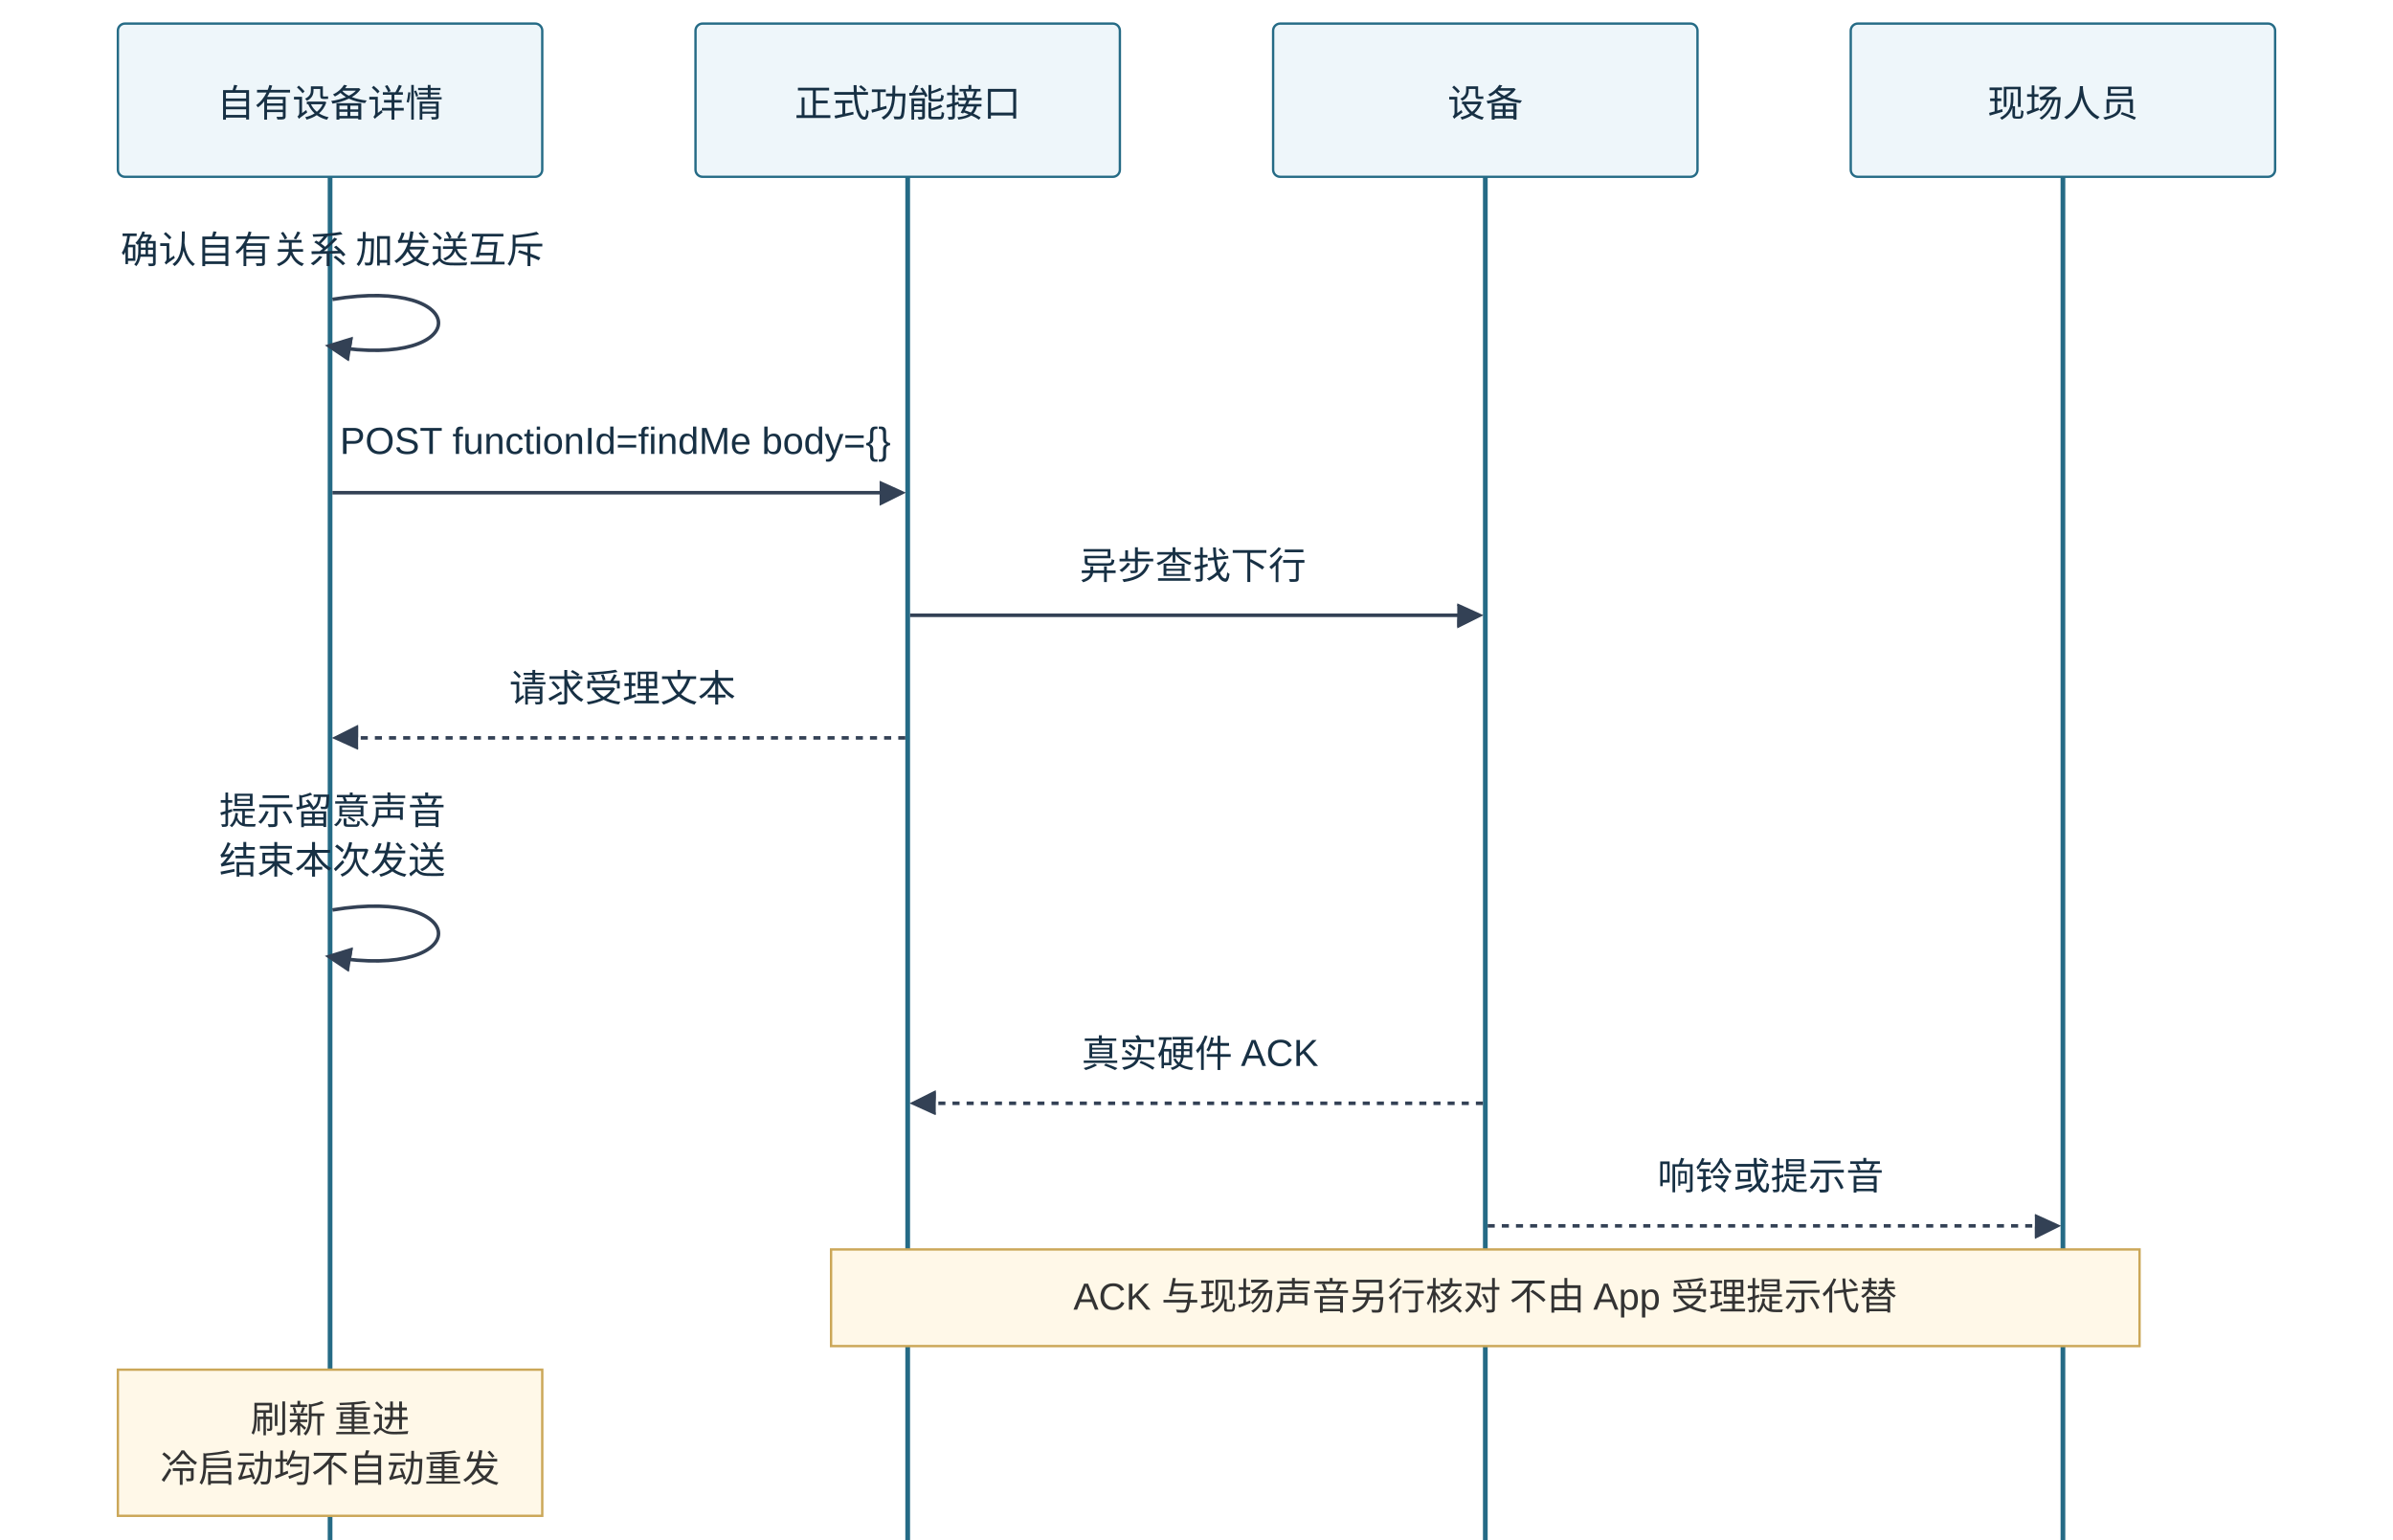
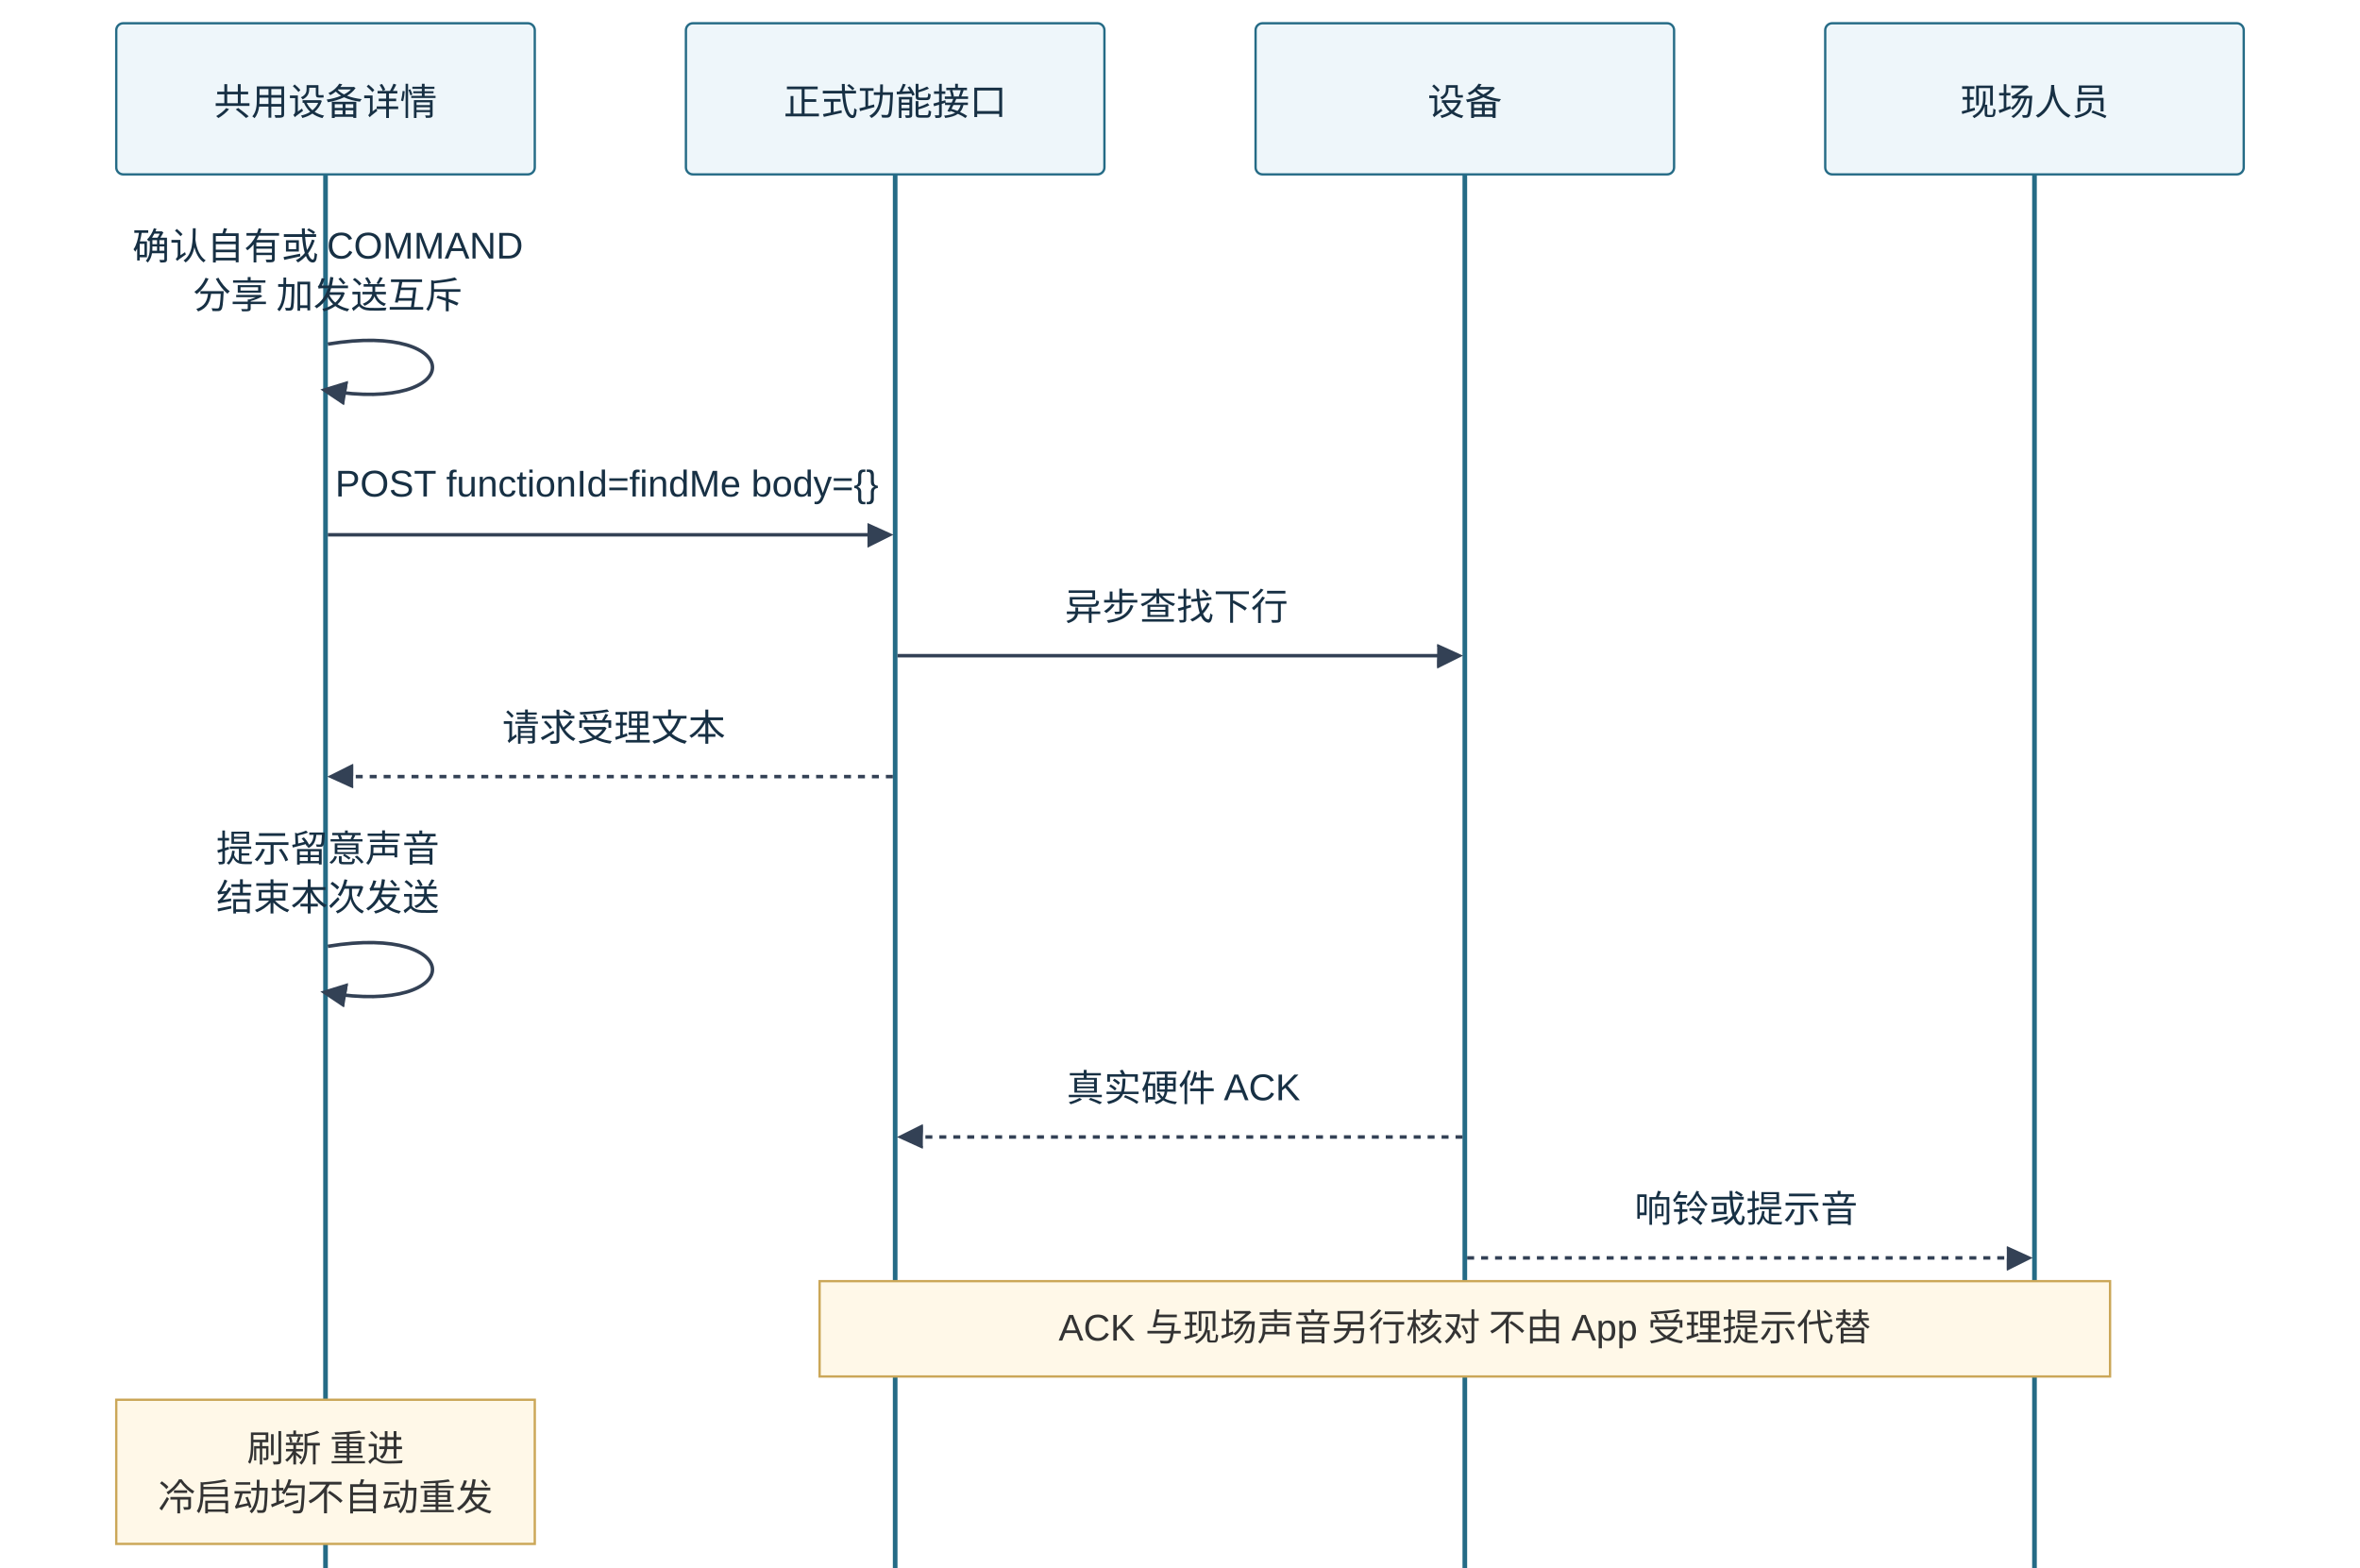
- <svg xmlns="http://www.w3.org/2000/svg" data-source-sha256="193fdc57cd3f4f5a614540324444c21a3d5a88d42bdb8cb9ef22d0f9cdeba25c" width="1015" height="653" id="my-svg" style="max-width: 1015px; background-color: white;" viewBox="-50 -10 1015 653" role="graphics-document document" aria-roledescription="sequence">
+ <svg xmlns="http://www.w3.org/2000/svg" data-source-sha256="8a8d323b1057ccc5aa543a28c3d0840956f3850a55acc4e24afb43a98df67c31" width="1015" height="674" id="my-svg" style="max-width: 1015px; background-color: white;" viewBox="-50 -10 1015 674" role="graphics-document document" aria-roledescription="sequence">
  <g>
    <line id="actor3" x1="825" y1="65" x2="825" y2="2000" class="actor-line 200" stroke-width="0.5px" stroke="#999" name="Human" data-et="life-line" data-id="Human" />
    <g id="root-3" data-et="participant" data-type="participant" data-id="Human">
      <rect x="735" y="0" fill="#eaeaea" stroke="#666" width="180" height="65" name="Human" rx="3" ry="3" class="actor actor-top" />
      <text x="825" y="32.5" dominant-baseline="central" alignment-baseline="central" class="actor actor-box" style="text-anchor: middle; font-size: 16px; font-weight: 400; font-family: &quot;Microsoft YaHei&quot;, &quot;PingFang SC&quot;, Arial, sans-serif;">
        <tspan x="825" dy="0">现场人员</tspan>
      </text>
    </g>
  </g>
  <g>
    <line id="actor2" x1="580" y1="65" x2="580" y2="2000" class="actor-line 200" stroke-width="0.5px" stroke="#999" name="Device" data-et="life-line" data-id="Device" />
    <g id="root-2" data-et="participant" data-type="participant" data-id="Device">
      <rect x="490" y="0" fill="#eaeaea" stroke="#666" width="180" height="65" name="Device" rx="3" ry="3" class="actor actor-top" />
      <text x="580" y="32.5" dominant-baseline="central" alignment-baseline="central" class="actor actor-box" style="text-anchor: middle; font-size: 16px; font-weight: 400; font-family: &quot;Microsoft YaHei&quot;, &quot;PingFang SC&quot;, Arial, sans-serif;">
        <tspan x="580" dy="0">设备</tspan>
      </text>
    </g>
  </g>
  <g>
    <line id="actor1" x1="335" y1="65" x2="335" y2="2000" class="actor-line 200" stroke-width="0.5px" stroke="#999" name="API" data-et="life-line" data-id="API" />
    <g id="root-1" data-et="participant" data-type="participant" data-id="API">
      <rect x="245" y="0" fill="#eaeaea" stroke="#666" width="180" height="65" name="API" rx="3" ry="3" class="actor actor-top" />
      <text x="335" y="32.5" dominant-baseline="central" alignment-baseline="central" class="actor actor-box" style="text-anchor: middle; font-size: 16px; font-weight: 400; font-family: &quot;Microsoft YaHei&quot;, &quot;PingFang SC&quot;, Arial, sans-serif;">
        <tspan x="335" dy="0">正式功能接口</tspan>
      </text>
    </g>
  </g>
  <g>
    <line id="actor0" x1="90" y1="65" x2="90" y2="2000" class="actor-line 200" stroke-width="0.5px" stroke="#999" name="UI" data-et="life-line" data-id="UI" />
    <g id="root-0" data-et="participant" data-type="participant" data-id="UI">
      <rect x="0" y="0" fill="#eaeaea" stroke="#666" width="180" height="65" name="UI" rx="3" ry="3" class="actor actor-top" />
      <text x="90" y="32.5" dominant-baseline="central" alignment-baseline="central" class="actor actor-box" style="text-anchor: middle; font-size: 16px; font-weight: 400; font-family: &quot;Microsoft YaHei&quot;, &quot;PingFang SC&quot;, Arial, sans-serif;">
-         <tspan x="90" dy="0">自有设备详情</tspan>
+         <tspan x="90" dy="0">共用设备详情</tspan>
      </text>
    </g>
  </g>
  <style>#my-svg{font-family:Microsoft YaHei,PingFang SC,Arial,sans-serif;font-size:16px;fill:#173044;}@keyframes edge-animation-frame{from{stroke-dashoffset:0;}}@keyframes dash{to{stroke-dashoffset:0;}}#my-svg .edge-animation-slow{stroke-dasharray:9,5!important;stroke-dashoffset:900;animation:dash 50s linear infinite;stroke-linecap:round;}#my-svg .edge-animation-fast{stroke-dasharray:9,5!important;stroke-dashoffset:900;animation:dash 20s linear infinite;stroke-linecap:round;}#my-svg .error-icon{fill:#f6f8fa;}#my-svg .error-text{fill:#090705;stroke:#090705;}#my-svg .edge-thickness-normal{stroke-width:1px;}#my-svg .edge-thickness-thick{stroke-width:3.5px;}#my-svg .edge-pattern-solid{stroke-dasharray:0;}#my-svg .edge-thickness-invisible{stroke-width:0;fill:none;}#my-svg .edge-pattern-dashed{stroke-dasharray:3;}#my-svg .edge-pattern-dotted{stroke-dasharray:2;}#my-svg .marker{fill:#526b7c;stroke:#526b7c;}#my-svg .marker.cross{stroke:#526b7c;}#my-svg svg{font-family:Microsoft YaHei,PingFang SC,Arial,sans-serif;font-size:16px;}#my-svg p{margin:0;}#my-svg .actor{stroke:#256b86;fill:#eef6fa;stroke-width:1;}#my-svg rect.actor.outer-path[data-look="neo"]{filter:drop-shadow( 1px 2px 2px rgba(185,185,185,1));}#my-svg rect.note[data-look="neo"]{stroke:#cba758;fill:#fff8e8;filter:drop-shadow( 1px 2px 2px rgba(185,185,185,1));}#my-svg text.actor&gt;tspan{fill:#173044;stroke:none;}#my-svg .actor-line{stroke:#256b86;}#my-svg .innerArc{stroke-width:1.5;stroke-dasharray:none;}#my-svg .messageLine0{stroke-width:1.5;stroke-dasharray:none;stroke:#334155;}#my-svg .messageLine1{stroke-width:1.5;stroke-dasharray:2,2;stroke:#334155;}#my-svg [id$="-arrowhead"] path{fill:#334155;stroke:#334155;}#my-svg .sequenceNumber{fill:#ad9483;}#my-svg [id$="-sequencenumber"]{fill:#334155;}#my-svg [id$="-crosshead"] path{fill:#334155;stroke:#334155;}#my-svg .messageText{fill:#173044;stroke:none;}#my-svg .labelBox{stroke:#256b86;fill:#eef6fa;filter:none;}#my-svg .labelText,#my-svg .labelText&gt;tspan{fill:#173044;stroke:none;}#my-svg .loopText,#my-svg .loopText&gt;tspan{fill:#173044;stroke:none;}#my-svg .sectionTitle,#my-svg .sectionTitle&gt;tspan{fill:#173044;stroke:none;}#my-svg .loopLine{stroke-width:2px;stroke-dasharray:2,2;stroke:#256b86;fill:#256b86;}#my-svg .note{stroke:#cba758;fill:#fff8e8;}#my-svg .noteText,#my-svg .noteText&gt;tspan{fill:#333;stroke:none;font-weight:normal;}#my-svg .activation0{fill:#eff7f2;stroke:hsl(142.5, 33.333%, 85.294%);}#my-svg .activation1{fill:#eff7f2;stroke:hsl(142.5, 33.333%, 85.294%);}#my-svg .activation2{fill:#eff7f2;stroke:hsl(142.5, 33.333%, 85.294%);}#my-svg .actorPopupMenu{position:absolute;}#my-svg .actorPopupMenuPanel{position:absolute;fill:#eef6fa;box-shadow:0px 8px 16px 0px rgba(0,0,0,0.2);filter:drop-shadow(3px 5px 2px rgb(0 0 0 / 0.4));}#my-svg .actor-man circle,#my-svg line{fill:#eef6fa;stroke-width:2px;}#my-svg g rect.rect{filter:drop-shadow( 1px 2px 2px rgba(185,185,185,1));stroke:#256b86;}#my-svg .node .neo-node{stroke:#256b86;}#my-svg [data-look="neo"].node rect,#my-svg [data-look="neo"].cluster rect,#my-svg [data-look="neo"].node polygon{stroke:url(#my-svg-gradient);filter:drop-shadow( 1px 2px 2px rgba(185,185,185,1));}#my-svg [data-look="neo"].swimlane.cluster rect{filter:none;}#my-svg [data-look="neo"].node path{stroke:url(#my-svg-gradient);stroke-width:1px;}#my-svg [data-look="neo"].node .outer-path{filter:drop-shadow( 1px 2px 2px rgba(185,185,185,1));}#my-svg [data-look="neo"].node .neo-line path{stroke:#256b86;filter:none;}#my-svg [data-look="neo"].node circle{stroke:url(#my-svg-gradient);filter:drop-shadow( 1px 2px 2px rgba(185,185,185,1));}#my-svg [data-look="neo"].node circle .state-start{fill:#000000;}#my-svg [data-look="neo"].icon-shape .icon{fill:url(#my-svg-gradient);filter:drop-shadow( 1px 2px 2px rgba(185,185,185,1));}#my-svg [data-look="neo"].icon-shape .icon-neo path{stroke:url(#my-svg-gradient);filter:drop-shadow( 1px 2px 2px rgba(185,185,185,1));}#my-svg :root{--mermaid-font-family:Microsoft YaHei,PingFang SC,Arial,sans-serif;}</style>
  <g />
  <defs>
    <symbol id="my-svg-computer" width="24" height="24">
      <path transform="scale(.5)" d="M2 2v13h20v-13h-20zm18 11h-16v-9h16v9zm-10.228 6l.466-1h3.524l.467 1h-4.457zm14.228 3h-24l2-6h2.104l-1.33 4h18.45l-1.297-4h2.073l2 6zm-5-10h-14v-7h14v7z" />
    </symbol>
  </defs>
  <defs>
    <symbol id="my-svg-database" fill-rule="evenodd" clip-rule="evenodd">
      <path transform="scale(.5)" d="M12.258.001l.256.004.255.005.253.008.251.01.249.012.247.015.246.016.242.019.241.02.239.023.236.024.233.027.231.028.229.031.225.032.223.034.22.036.217.038.214.04.211.041.208.043.205.045.201.046.198.048.194.05.191.051.187.053.183.054.18.056.175.057.172.059.168.06.163.061.16.063.155.064.15.066.074.033.073.033.071.034.07.034.069.035.068.035.067.035.066.035.064.036.064.036.062.036.06.036.06.037.058.037.058.037.055.038.055.038.053.038.052.038.051.039.05.039.048.039.047.039.045.04.044.04.043.04.041.04.04.041.039.041.037.041.036.041.034.041.033.042.032.042.03.042.029.042.027.042.026.043.024.043.023.043.021.043.02.043.018.044.017.043.015.044.013.044.012.044.011.045.009.044.007.045.006.045.004.045.002.045.001.045v17l-.001.045-.002.045-.004.045-.006.045-.007.045-.009.044-.011.045-.012.044-.013.044-.015.044-.017.043-.018.044-.02.043-.021.043-.023.043-.024.043-.026.043-.027.042-.029.042-.03.042-.032.042-.033.042-.034.041-.036.041-.037.041-.039.041-.04.041-.041.04-.043.04-.044.04-.045.04-.047.039-.048.039-.05.039-.051.039-.052.038-.053.038-.055.038-.055.038-.058.037-.058.037-.06.037-.06.036-.062.036-.064.036-.064.036-.066.035-.067.035-.068.035-.069.035-.07.034-.071.034-.073.033-.074.033-.15.066-.155.064-.16.063-.163.061-.168.06-.172.059-.175.057-.18.056-.183.054-.187.053-.191.051-.194.05-.198.048-.201.046-.205.045-.208.043-.211.041-.214.04-.217.038-.22.036-.223.034-.225.032-.229.031-.231.028-.233.027-.236.024-.239.023-.241.02-.242.019-.246.016-.247.015-.249.012-.251.01-.253.008-.255.005-.256.004-.258.001-.258-.001-.256-.004-.255-.005-.253-.008-.251-.01-.249-.012-.247-.015-.245-.016-.243-.019-.241-.02-.238-.023-.236-.024-.234-.027-.231-.028-.228-.031-.226-.032-.223-.034-.22-.036-.217-.038-.214-.04-.211-.041-.208-.043-.204-.045-.201-.046-.198-.048-.195-.05-.19-.051-.187-.053-.184-.054-.179-.056-.176-.057-.172-.059-.167-.06-.164-.061-.159-.063-.155-.064-.151-.066-.074-.033-.072-.033-.072-.034-.07-.034-.069-.035-.068-.035-.067-.035-.066-.035-.064-.036-.063-.036-.062-.036-.061-.036-.06-.037-.058-.037-.057-.037-.056-.038-.055-.038-.053-.038-.052-.038-.051-.039-.049-.039-.049-.039-.046-.039-.046-.04-.044-.04-.043-.04-.041-.04-.04-.041-.039-.041-.037-.041-.036-.041-.034-.041-.033-.042-.032-.042-.03-.042-.029-.042-.027-.042-.026-.043-.024-.043-.023-.043-.021-.043-.02-.043-.018-.044-.017-.043-.015-.044-.013-.044-.012-.044-.011-.045-.009-.044-.007-.045-.006-.045-.004-.045-.002-.045-.001-.045v-17l.001-.045.002-.045.004-.045.006-.045.007-.045.009-.044.011-.045.012-.044.013-.044.015-.044.017-.043.018-.044.02-.043.021-.043.023-.043.024-.043.026-.043.027-.042.029-.042.03-.042.032-.042.033-.042.034-.041.036-.041.037-.041.039-.041.04-.041.041-.04.043-.04.044-.04.046-.04.046-.039.049-.039.049-.039.051-.039.052-.038.053-.038.055-.038.056-.038.057-.037.058-.037.06-.037.061-.036.062-.036.063-.036.064-.036.066-.035.067-.035.068-.035.069-.035.07-.034.072-.034.072-.033.074-.033.151-.066.155-.064.159-.063.164-.061.167-.06.172-.059.176-.057.179-.056.184-.054.187-.053.19-.051.195-.05.198-.048.201-.046.204-.045.208-.043.211-.041.214-.04.217-.038.22-.036.223-.034.226-.032.228-.031.231-.028.234-.027.236-.024.238-.023.241-.02.243-.019.245-.016.247-.015.249-.012.251-.01.253-.008.255-.005.256-.004.258-.001.258.001zm-9.258 20.499v.01l.001.021.003.021.004.022.005.021.006.022.007.022.009.023.01.022.011.023.012.023.013.023.015.023.016.024.017.023.018.024.019.024.021.024.022.025.023.024.024.025.052.049.056.05.061.051.066.051.07.051.075.051.079.052.084.052.088.052.092.052.097.052.102.051.105.052.11.052.114.051.119.051.123.051.127.05.131.05.135.05.139.048.144.049.147.047.152.047.155.047.16.045.163.045.167.043.171.043.176.041.178.041.183.039.187.039.19.037.194.035.197.035.202.033.204.031.209.03.212.029.216.027.219.025.222.024.226.021.23.02.233.018.236.016.24.015.243.012.246.01.249.008.253.005.256.004.259.001.26-.001.257-.004.254-.005.25-.008.247-.011.244-.012.241-.014.237-.016.233-.018.231-.021.226-.021.224-.024.22-.026.216-.027.212-.028.21-.031.205-.031.202-.034.198-.034.194-.036.191-.037.187-.039.183-.04.179-.04.175-.042.172-.043.168-.044.163-.045.16-.046.155-.046.152-.047.148-.048.143-.049.139-.049.136-.05.131-.05.126-.05.123-.051.118-.052.114-.051.11-.052.106-.052.101-.052.096-.052.092-.052.088-.053.083-.051.079-.052.074-.052.07-.051.065-.051.06-.051.056-.05.051-.05.023-.024.023-.025.021-.024.02-.024.019-.024.018-.024.017-.024.015-.023.014-.024.013-.023.012-.023.01-.023.01-.022.008-.022.006-.022.006-.022.004-.022.004-.021.001-.021.001-.021v-4.127l-.077.055-.08.053-.083.054-.085.053-.087.052-.09.052-.093.051-.095.05-.097.05-.1.049-.102.049-.105.048-.106.047-.109.047-.111.046-.114.045-.115.045-.118.044-.12.043-.122.042-.124.042-.126.041-.128.04-.13.04-.132.038-.134.038-.135.037-.138.037-.139.035-.142.035-.143.034-.144.033-.147.032-.148.031-.15.03-.151.03-.153.029-.154.027-.156.027-.158.026-.159.025-.161.024-.162.023-.163.022-.165.021-.166.02-.167.019-.169.018-.169.017-.171.016-.173.015-.173.014-.175.013-.175.012-.177.011-.178.01-.179.008-.179.008-.181.006-.182.005-.182.004-.184.003-.184.002h-.37l-.184-.002-.184-.003-.182-.004-.182-.005-.181-.006-.179-.008-.179-.008-.178-.01-.176-.011-.176-.012-.175-.013-.173-.014-.172-.015-.171-.016-.17-.017-.169-.018-.167-.019-.166-.02-.165-.021-.163-.022-.162-.023-.161-.024-.159-.025-.157-.026-.156-.027-.155-.027-.153-.029-.151-.03-.15-.03-.148-.031-.146-.032-.145-.033-.143-.034-.141-.035-.14-.035-.137-.037-.136-.037-.134-.038-.132-.038-.13-.04-.128-.04-.126-.041-.124-.042-.122-.042-.12-.044-.117-.043-.116-.045-.113-.045-.112-.046-.109-.047-.106-.047-.105-.048-.102-.049-.1-.049-.097-.05-.095-.05-.093-.052-.09-.051-.087-.052-.085-.053-.083-.054-.08-.054-.077-.054v4.127zm0-5.654v.011l.001.021.003.021.004.021.005.022.006.022.007.022.009.022.01.022.011.023.012.023.013.023.015.024.016.023.017.024.018.024.019.024.021.024.022.024.023.025.024.024.052.05.056.05.061.05.066.051.07.051.075.052.079.051.084.052.088.052.092.052.097.052.102.052.105.052.11.051.114.051.119.052.123.05.127.051.131.05.135.049.139.049.144.048.147.048.152.047.155.046.16.045.163.045.167.044.171.042.176.042.178.04.183.04.187.038.19.037.194.036.197.034.202.033.204.032.209.03.212.028.216.027.219.025.222.024.226.022.23.02.233.018.236.016.24.014.243.012.246.01.249.008.253.006.256.003.259.001.26-.001.257-.003.254-.006.25-.008.247-.01.244-.012.241-.015.237-.016.233-.018.231-.02.226-.022.224-.024.22-.025.216-.027.212-.029.21-.03.205-.032.202-.033.198-.035.194-.036.191-.037.187-.039.183-.039.179-.041.175-.042.172-.043.168-.044.163-.045.16-.045.155-.047.152-.047.148-.048.143-.048.139-.05.136-.049.131-.05.126-.051.123-.051.118-.051.114-.052.11-.052.106-.052.101-.052.096-.052.092-.052.088-.052.083-.052.079-.052.074-.051.07-.052.065-.051.06-.05.056-.051.051-.049.023-.025.023-.024.021-.025.02-.024.019-.024.018-.024.017-.024.015-.023.014-.023.013-.024.012-.022.01-.023.01-.023.008-.022.006-.022.006-.022.004-.021.004-.022.001-.021.001-.021v-4.139l-.077.054-.08.054-.083.054-.085.052-.087.053-.09.051-.093.051-.095.051-.097.05-.1.049-.102.049-.105.048-.106.047-.109.047-.111.046-.114.045-.115.044-.118.044-.12.044-.122.042-.124.042-.126.041-.128.04-.13.039-.132.039-.134.038-.135.037-.138.036-.139.036-.142.035-.143.033-.144.033-.147.033-.148.031-.15.03-.151.03-.153.028-.154.028-.156.027-.158.026-.159.025-.161.024-.162.023-.163.022-.165.021-.166.02-.167.019-.169.018-.169.017-.171.016-.173.015-.173.014-.175.013-.175.012-.177.011-.178.009-.179.009-.179.007-.181.007-.182.005-.182.004-.184.003-.184.002h-.37l-.184-.002-.184-.003-.182-.004-.182-.005-.181-.007-.179-.007-.179-.009-.178-.009-.176-.011-.176-.012-.175-.013-.173-.014-.172-.015-.171-.016-.17-.017-.169-.018-.167-.019-.166-.02-.165-.021-.163-.022-.162-.023-.161-.024-.159-.025-.157-.026-.156-.027-.155-.028-.153-.028-.151-.03-.15-.03-.148-.031-.146-.033-.145-.033-.143-.033-.141-.035-.14-.036-.137-.036-.136-.037-.134-.038-.132-.039-.13-.039-.128-.04-.126-.041-.124-.042-.122-.043-.12-.043-.117-.044-.116-.044-.113-.046-.112-.046-.109-.046-.106-.047-.105-.048-.102-.049-.1-.049-.097-.05-.095-.051-.093-.051-.09-.051-.087-.053-.085-.052-.083-.054-.08-.054-.077-.054v4.139zm0-5.666v.011l.001.02.003.022.004.021.005.022.006.021.007.022.009.023.01.022.011.023.012.023.013.023.015.023.016.024.017.024.018.023.019.024.021.025.022.024.023.024.024.025.052.05.056.05.061.05.066.051.07.051.075.052.079.051.084.052.088.052.092.052.097.052.102.052.105.051.11.052.114.051.119.051.123.051.127.05.131.05.135.05.139.049.144.048.147.048.152.047.155.046.16.045.163.045.167.043.171.043.176.042.178.04.183.04.187.038.19.037.194.036.197.034.202.033.204.032.209.03.212.028.216.027.219.025.222.024.226.021.23.02.233.018.236.017.24.014.243.012.246.01.249.008.253.006.256.003.259.001.26-.001.257-.003.254-.006.25-.008.247-.01.244-.013.241-.014.237-.016.233-.018.231-.02.226-.022.224-.024.22-.025.216-.027.212-.029.21-.03.205-.032.202-.033.198-.035.194-.036.191-.037.187-.039.183-.039.179-.041.175-.042.172-.043.168-.044.163-.045.16-.045.155-.047.152-.047.148-.048.143-.049.139-.049.136-.049.131-.051.126-.05.123-.051.118-.052.114-.051.11-.052.106-.052.101-.052.096-.052.092-.052.088-.052.083-.052.079-.052.074-.052.07-.051.065-.051.06-.051.056-.05.051-.049.023-.025.023-.025.021-.024.02-.024.019-.024.018-.024.017-.024.015-.023.014-.024.013-.023.012-.023.01-.022.01-.023.008-.022.006-.022.006-.022.004-.022.004-.021.001-.021.001-.021v-4.153l-.077.054-.08.054-.083.053-.085.053-.087.053-.09.051-.093.051-.095.051-.097.05-.1.049-.102.048-.105.048-.106.048-.109.046-.111.046-.114.046-.115.044-.118.044-.12.043-.122.043-.124.042-.126.041-.128.04-.13.039-.132.039-.134.038-.135.037-.138.036-.139.036-.142.034-.143.034-.144.033-.147.032-.148.032-.15.03-.151.03-.153.028-.154.028-.156.027-.158.026-.159.024-.161.024-.162.023-.163.023-.165.021-.166.02-.167.019-.169.018-.169.017-.171.016-.173.015-.173.014-.175.013-.175.012-.177.01-.178.01-.179.009-.179.007-.181.006-.182.006-.182.004-.184.003-.184.001-.185.001-.185-.001-.184-.001-.184-.003-.182-.004-.182-.006-.181-.006-.179-.007-.179-.009-.178-.01-.176-.01-.176-.012-.175-.013-.173-.014-.172-.015-.171-.016-.17-.017-.169-.018-.167-.019-.166-.02-.165-.021-.163-.023-.162-.023-.161-.024-.159-.024-.157-.026-.156-.027-.155-.028-.153-.028-.151-.03-.15-.03-.148-.032-.146-.032-.145-.033-.143-.034-.141-.034-.14-.036-.137-.036-.136-.037-.134-.038-.132-.039-.13-.039-.128-.041-.126-.041-.124-.041-.122-.043-.12-.043-.117-.044-.116-.044-.113-.046-.112-.046-.109-.046-.106-.048-.105-.048-.102-.048-.1-.05-.097-.049-.095-.051-.093-.051-.09-.052-.087-.052-.085-.053-.083-.053-.08-.054-.077-.054v4.153zm8.74-8.179l-.257.004-.254.005-.25.008-.247.011-.244.012-.241.014-.237.016-.233.018-.231.021-.226.022-.224.023-.22.026-.216.027-.212.028-.21.031-.205.032-.202.033-.198.034-.194.036-.191.038-.187.038-.183.04-.179.041-.175.042-.172.043-.168.043-.163.045-.16.046-.155.046-.152.048-.148.048-.143.048-.139.049-.136.05-.131.05-.126.051-.123.051-.118.051-.114.052-.11.052-.106.052-.101.052-.096.052-.092.052-.088.052-.083.052-.079.052-.074.051-.07.052-.065.051-.06.05-.056.05-.051.05-.023.025-.023.024-.021.024-.02.025-.019.024-.018.024-.017.023-.015.024-.014.023-.013.023-.012.023-.01.023-.01.022-.008.022-.006.023-.006.021-.004.022-.004.021-.001.021-.001.021.001.021.001.021.004.021.004.022.006.021.006.023.008.022.01.022.01.023.012.023.013.023.014.023.015.024.017.023.018.024.019.024.02.025.021.024.023.024.023.025.051.05.056.05.06.05.065.051.07.052.074.051.079.052.083.052.088.052.092.052.096.052.101.052.106.052.11.052.114.052.118.051.123.051.126.051.131.05.136.05.139.049.143.048.148.048.152.048.155.046.16.046.163.045.168.043.172.043.175.042.179.041.183.04.187.038.191.038.194.036.198.034.202.033.205.032.21.031.212.028.216.027.22.026.224.023.226.022.231.021.233.018.237.016.241.014.244.012.247.011.25.008.254.005.257.004.26.001.26-.001.257-.004.254-.005.25-.008.247-.011.244-.012.241-.014.237-.016.233-.018.231-.021.226-.022.224-.023.22-.026.216-.027.212-.028.21-.031.205-.032.202-.033.198-.034.194-.036.191-.038.187-.038.183-.04.179-.041.175-.042.172-.043.168-.043.163-.045.16-.046.155-.046.152-.048.148-.048.143-.048.139-.049.136-.05.131-.05.126-.051.123-.051.118-.051.114-.052.11-.052.106-.052.101-.052.096-.052.092-.052.088-.052.083-.052.079-.052.074-.051.07-.052.065-.051.06-.05.056-.05.051-.05.023-.025.023-.024.021-.024.02-.025.019-.024.018-.024.017-.023.015-.024.014-.023.013-.023.012-.023.01-.023.01-.022.008-.022.006-.023.006-.021.004-.022.004-.021.001-.021.001-.021-.001-.021-.001-.021-.004-.021-.004-.022-.006-.021-.006-.023-.008-.022-.01-.022-.01-.023-.012-.023-.013-.023-.014-.023-.015-.024-.017-.023-.018-.024-.019-.024-.02-.025-.021-.024-.023-.024-.023-.025-.051-.05-.056-.05-.06-.05-.065-.051-.07-.052-.074-.051-.079-.052-.083-.052-.088-.052-.092-.052-.096-.052-.101-.052-.106-.052-.11-.052-.114-.052-.118-.051-.123-.051-.126-.051-.131-.05-.136-.05-.139-.049-.143-.048-.148-.048-.152-.048-.155-.046-.16-.046-.163-.045-.168-.043-.172-.043-.175-.042-.179-.041-.183-.04-.187-.038-.191-.038-.194-.036-.198-.034-.202-.033-.205-.032-.21-.031-.212-.028-.216-.027-.22-.026-.224-.023-.226-.022-.231-.021-.233-.018-.237-.016-.241-.014-.244-.012-.247-.011-.25-.008-.254-.005-.257-.004-.26-.001-.26.001z" />
    </symbol>
  </defs>
  <defs>
    <symbol id="my-svg-clock" width="24" height="24">
      <path transform="scale(.5)" d="M12 2c5.514 0 10 4.486 10 10s-4.486 10-10 10-10-4.486-10-10 4.486-10 10-10zm0-2c-6.627 0-12 5.373-12 12s5.373 12 12 12 12-5.373 12-12-5.373-12-12-12zm5.848 12.459c.202.038.202.333.001.372-1.907.361-6.045 1.111-6.547 1.111-.719 0-1.301-.582-1.301-1.301 0-.512.77-5.447 1.125-7.445.034-.192.312-.181.343.014l.985 6.238 5.394 1.011z" />
    </symbol>
  </defs>
  <defs>
    <marker id="my-svg-arrowhead" refX="7.9" refY="5" markerUnits="userSpaceOnUse" markerWidth="12" markerHeight="12" orient="auto-start-reverse">
      <path d="M -1 0 L 10 5 L 0 10 z" />
    </marker>
  </defs>
  <defs>
    <marker id="my-svg-crosshead" markerWidth="15" markerHeight="8" orient="auto" refX="4" refY="4.5">
      <path fill="none" stroke="#000000" stroke-width="1pt" d="M 1,2 L 6,7 M 6,2 L 1,7" style="stroke-dasharray: 0, 0;" />
    </marker>
  </defs>
  <defs>
    <marker id="my-svg-filled-head" refX="15.5" refY="7" markerWidth="20" markerHeight="28" orient="auto">
      <path d="M 18,7 L9,13 L14,7 L9,1 Z" />
    </marker>
  </defs>
  <defs>
    <marker id="my-svg-sequencenumber" refX="15" refY="15" markerWidth="60" markerHeight="40" orient="auto">
      <circle cx="15" cy="15" r="6" />
    </marker>
  </defs>
  <defs>
    <marker id="my-svg-solidTopArrowHead" refX="7.9" refY="7.25" markerUnits="userSpaceOnUse" markerWidth="12" markerHeight="12" orient="auto-start-reverse">
      <path d="M 0 0 L 10 8 L 0 8 z" />
    </marker>
  </defs>
  <defs>
    <marker id="my-svg-solidBottomArrowHead" refX="7.9" refY="0.75" markerUnits="userSpaceOnUse" markerWidth="12" markerHeight="12" orient="auto-start-reverse">
      <path d="M 0 0 L 10 0 L 0 8 z" />
    </marker>
  </defs>
  <defs>
    <marker id="my-svg-stickTopArrowHead" refX="7.5" refY="7" markerUnits="userSpaceOnUse" markerWidth="12" markerHeight="12" orient="auto-start-reverse">
      <path d="M 0 0 L 7 7" stroke="black" stroke-width="1.5" fill="none" />
    </marker>
  </defs>
  <defs>
    <marker id="my-svg-stickBottomArrowHead" refX="7.5" refY="0" markerUnits="userSpaceOnUse" markerWidth="12" markerHeight="12" orient="auto-start-reverse">
      <path d="M 0 7 L 7 0" stroke="black" stroke-width="1.5" fill="none" />
    </marker>
  </defs>
  <g data-et="note" data-id="i7">
-     <rect x="302.5" y="520" fill="#EDF2AE" stroke="#666" width="555" height="41" class="note" />
-     <text x="580" y="525" text-anchor="middle" dominant-baseline="middle" alignment-baseline="middle" class="noteText" dy="1em" style="font-family: &quot;Microsoft YaHei&quot;, &quot;PingFang SC&quot;, Arial, sans-serif; font-size: 16px; font-weight: 400;">
+     <rect x="302.5" y="541" fill="#EDF2AE" stroke="#666" width="555" height="41" class="note" />
+     <text x="580" y="546" text-anchor="middle" dominant-baseline="middle" alignment-baseline="middle" class="noteText" dy="1em" style="font-family: &quot;Microsoft YaHei&quot;, &quot;PingFang SC&quot;, Arial, sans-serif; font-size: 16px; font-weight: 400;">
      <tspan x="580">ACK 与现场声音另行核对 不由 App 受理提示代替</tspan>
    </text>
  </g>
  <g data-et="note" data-id="i8">
-     <rect x="0" y="571" fill="#EDF2AE" stroke="#666" width="180" height="62" class="note" />
-     <text x="90" y="576" text-anchor="middle" dominant-baseline="middle" alignment-baseline="middle" class="noteText" dy="1em" style="font-family: &quot;Microsoft YaHei&quot;, &quot;PingFang SC&quot;, Arial, sans-serif; font-size: 16px; font-weight: 400;">
+     <rect x="0" y="592" fill="#EDF2AE" stroke="#666" width="180" height="62" class="note" />
+     <text x="90" y="597" text-anchor="middle" dominant-baseline="middle" alignment-baseline="middle" class="noteText" dy="1em" style="font-family: &quot;Microsoft YaHei&quot;, &quot;PingFang SC&quot;, Arial, sans-serif; font-size: 16px; font-weight: 400;">
      <tspan x="90">刷新 重进</tspan>
    </text>
-     <text x="90" y="597" text-anchor="middle" dominant-baseline="middle" alignment-baseline="middle" class="noteText" dy="1em" style="font-family: &quot;Microsoft YaHei&quot;, &quot;PingFang SC&quot;, Arial, sans-serif; font-size: 16px; font-weight: 400;">
+     <text x="90" y="618" text-anchor="middle" dominant-baseline="middle" alignment-baseline="middle" class="noteText" dy="1em" style="font-family: &quot;Microsoft YaHei&quot;, &quot;PingFang SC&quot;, Arial, sans-serif; font-size: 16px; font-weight: 400;">
      <tspan x="90">冷启动均不自动重发</tspan>
    </text>
  </g>
-   <text x="91" y="80" text-anchor="middle" dominant-baseline="middle" alignment-baseline="middle" class="messageText" dy="1em" style="font-family: &quot;Microsoft YaHei&quot;, &quot;PingFang SC&quot;, Arial, sans-serif; font-size: 16px; font-weight: 400;">确认自有关系 加发送互斥</text>
-   <path d="M 91,117 C 151,107 151,147 91,137" class="messageLine0" data-et="message" data-id="i0" data-from="UI" data-to="UI" stroke-width="2" stroke="none" marker-end="url(#my-svg-arrowhead)" style="fill: none;" />
-   <text x="211" y="162" text-anchor="middle" dominant-baseline="middle" alignment-baseline="middle" class="messageText" dy="1em" style="font-family: &quot;Microsoft YaHei&quot;, &quot;PingFang SC&quot;, Arial, sans-serif; font-size: 16px; font-weight: 400;">POST functionId=findMe body={}</text>
-   <line x1="91" y1="199" x2="331" y2="199" class="messageLine0" data-et="message" data-id="i1" data-from="UI" data-to="API" stroke-width="2" stroke="none" marker-end="url(#my-svg-arrowhead)" style="fill: none;" />
-   <text x="456" y="214" text-anchor="middle" dominant-baseline="middle" alignment-baseline="middle" class="messageText" dy="1em" style="font-family: &quot;Microsoft YaHei&quot;, &quot;PingFang SC&quot;, Arial, sans-serif; font-size: 16px; font-weight: 400;">异步查找下行</text>
-   <line x1="336" y1="251" x2="576" y2="251" class="messageLine0" data-et="message" data-id="i2" data-from="API" data-to="Device" stroke-width="2" stroke="none" marker-end="url(#my-svg-arrowhead)" style="fill: none;" />
-   <text x="214" y="266" text-anchor="middle" dominant-baseline="middle" alignment-baseline="middle" class="messageText" dy="1em" style="font-family: &quot;Microsoft YaHei&quot;, &quot;PingFang SC&quot;, Arial, sans-serif; font-size: 16px; font-weight: 400;">请求受理文本</text>
-   <line x1="334" y1="303" x2="94" y2="303" class="messageLine1" data-et="message" data-id="i3" data-from="API" data-to="UI" stroke-width="2" stroke="none" marker-end="url(#my-svg-arrowhead)" style="stroke-dasharray: 3, 3; fill: none;" />
-   <text x="91" y="318" text-anchor="middle" dominant-baseline="middle" alignment-baseline="middle" class="messageText" dy="1em" style="font-family: &quot;Microsoft YaHei&quot;, &quot;PingFang SC&quot;, Arial, sans-serif; font-size: 16px; font-weight: 400;">提示留意声音</text>
-   <text x="91" y="339" text-anchor="middle" dominant-baseline="middle" alignment-baseline="middle" class="messageText" dy="1em" style="font-family: &quot;Microsoft YaHei&quot;, &quot;PingFang SC&quot;, Arial, sans-serif; font-size: 16px; font-weight: 400;">结束本次发送</text>
-   <path d="M 91,376 C 151,366 151,406 91,396" class="messageLine0" data-et="message" data-id="i4" data-from="UI" data-to="UI" stroke-width="2" stroke="none" marker-end="url(#my-svg-arrowhead)" style="fill: none;" />
-   <text x="459" y="421" text-anchor="middle" dominant-baseline="middle" alignment-baseline="middle" class="messageText" dy="1em" style="font-family: &quot;Microsoft YaHei&quot;, &quot;PingFang SC&quot;, Arial, sans-serif; font-size: 16px; font-weight: 400;">真实硬件 ACK</text>
-   <line x1="579" y1="458" x2="339" y2="458" class="messageLine1" data-et="message" data-id="i5" data-from="Device" data-to="API" stroke-width="2" stroke="none" marker-end="url(#my-svg-arrowhead)" style="stroke-dasharray: 3, 3; fill: none;" />
-   <text x="701" y="473" text-anchor="middle" dominant-baseline="middle" alignment-baseline="middle" class="messageText" dy="1em" style="font-family: &quot;Microsoft YaHei&quot;, &quot;PingFang SC&quot;, Arial, sans-serif; font-size: 16px; font-weight: 400;">响铃或提示音</text>
-   <line x1="581" y1="510" x2="821" y2="510" class="messageLine1" data-et="message" data-id="i6" data-from="Device" data-to="Human" stroke-width="2" stroke="none" marker-end="url(#my-svg-arrowhead)" style="stroke-dasharray: 3, 3; fill: none;" />
+   <text x="91" y="80" text-anchor="middle" dominant-baseline="middle" alignment-baseline="middle" class="messageText" dy="1em" style="font-family: &quot;Microsoft YaHei&quot;, &quot;PingFang SC&quot;, Arial, sans-serif; font-size: 16px; font-weight: 400;">确认自有或 COMMAND</text>
+   <text x="91" y="101" text-anchor="middle" dominant-baseline="middle" alignment-baseline="middle" class="messageText" dy="1em" style="font-family: &quot;Microsoft YaHei&quot;, &quot;PingFang SC&quot;, Arial, sans-serif; font-size: 16px; font-weight: 400;">分享 加发送互斥</text>
+   <path d="M 91,138 C 151,128 151,168 91,158" class="messageLine0" data-et="message" data-id="i0" data-from="UI" data-to="UI" stroke-width="2" stroke="none" marker-end="url(#my-svg-arrowhead)" style="fill: none;" />
+   <text x="211" y="183" text-anchor="middle" dominant-baseline="middle" alignment-baseline="middle" class="messageText" dy="1em" style="font-family: &quot;Microsoft YaHei&quot;, &quot;PingFang SC&quot;, Arial, sans-serif; font-size: 16px; font-weight: 400;">POST functionId=findMe body={}</text>
+   <line x1="91" y1="220" x2="331" y2="220" class="messageLine0" data-et="message" data-id="i1" data-from="UI" data-to="API" stroke-width="2" stroke="none" marker-end="url(#my-svg-arrowhead)" style="fill: none;" />
+   <text x="456" y="235" text-anchor="middle" dominant-baseline="middle" alignment-baseline="middle" class="messageText" dy="1em" style="font-family: &quot;Microsoft YaHei&quot;, &quot;PingFang SC&quot;, Arial, sans-serif; font-size: 16px; font-weight: 400;">异步查找下行</text>
+   <line x1="336" y1="272" x2="576" y2="272" class="messageLine0" data-et="message" data-id="i2" data-from="API" data-to="Device" stroke-width="2" stroke="none" marker-end="url(#my-svg-arrowhead)" style="fill: none;" />
+   <text x="214" y="287" text-anchor="middle" dominant-baseline="middle" alignment-baseline="middle" class="messageText" dy="1em" style="font-family: &quot;Microsoft YaHei&quot;, &quot;PingFang SC&quot;, Arial, sans-serif; font-size: 16px; font-weight: 400;">请求受理文本</text>
+   <line x1="334" y1="324" x2="94" y2="324" class="messageLine1" data-et="message" data-id="i3" data-from="API" data-to="UI" stroke-width="2" stroke="none" marker-end="url(#my-svg-arrowhead)" style="stroke-dasharray: 3, 3; fill: none;" />
+   <text x="91" y="339" text-anchor="middle" dominant-baseline="middle" alignment-baseline="middle" class="messageText" dy="1em" style="font-family: &quot;Microsoft YaHei&quot;, &quot;PingFang SC&quot;, Arial, sans-serif; font-size: 16px; font-weight: 400;">提示留意声音</text>
+   <text x="91" y="360" text-anchor="middle" dominant-baseline="middle" alignment-baseline="middle" class="messageText" dy="1em" style="font-family: &quot;Microsoft YaHei&quot;, &quot;PingFang SC&quot;, Arial, sans-serif; font-size: 16px; font-weight: 400;">结束本次发送</text>
+   <path d="M 91,397 C 151,387 151,427 91,417" class="messageLine0" data-et="message" data-id="i4" data-from="UI" data-to="UI" stroke-width="2" stroke="none" marker-end="url(#my-svg-arrowhead)" style="fill: none;" />
+   <text x="459" y="442" text-anchor="middle" dominant-baseline="middle" alignment-baseline="middle" class="messageText" dy="1em" style="font-family: &quot;Microsoft YaHei&quot;, &quot;PingFang SC&quot;, Arial, sans-serif; font-size: 16px; font-weight: 400;">真实硬件 ACK</text>
+   <line x1="579" y1="479" x2="339" y2="479" class="messageLine1" data-et="message" data-id="i5" data-from="Device" data-to="API" stroke-width="2" stroke="none" marker-end="url(#my-svg-arrowhead)" style="stroke-dasharray: 3, 3; fill: none;" />
+   <text x="701" y="494" text-anchor="middle" dominant-baseline="middle" alignment-baseline="middle" class="messageText" dy="1em" style="font-family: &quot;Microsoft YaHei&quot;, &quot;PingFang SC&quot;, Arial, sans-serif; font-size: 16px; font-weight: 400;">响铃或提示音</text>
+   <line x1="581" y1="531" x2="821" y2="531" class="messageLine1" data-et="message" data-id="i6" data-from="Device" data-to="Human" stroke-width="2" stroke="none" marker-end="url(#my-svg-arrowhead)" style="stroke-dasharray: 3, 3; fill: none;" />
</svg>
